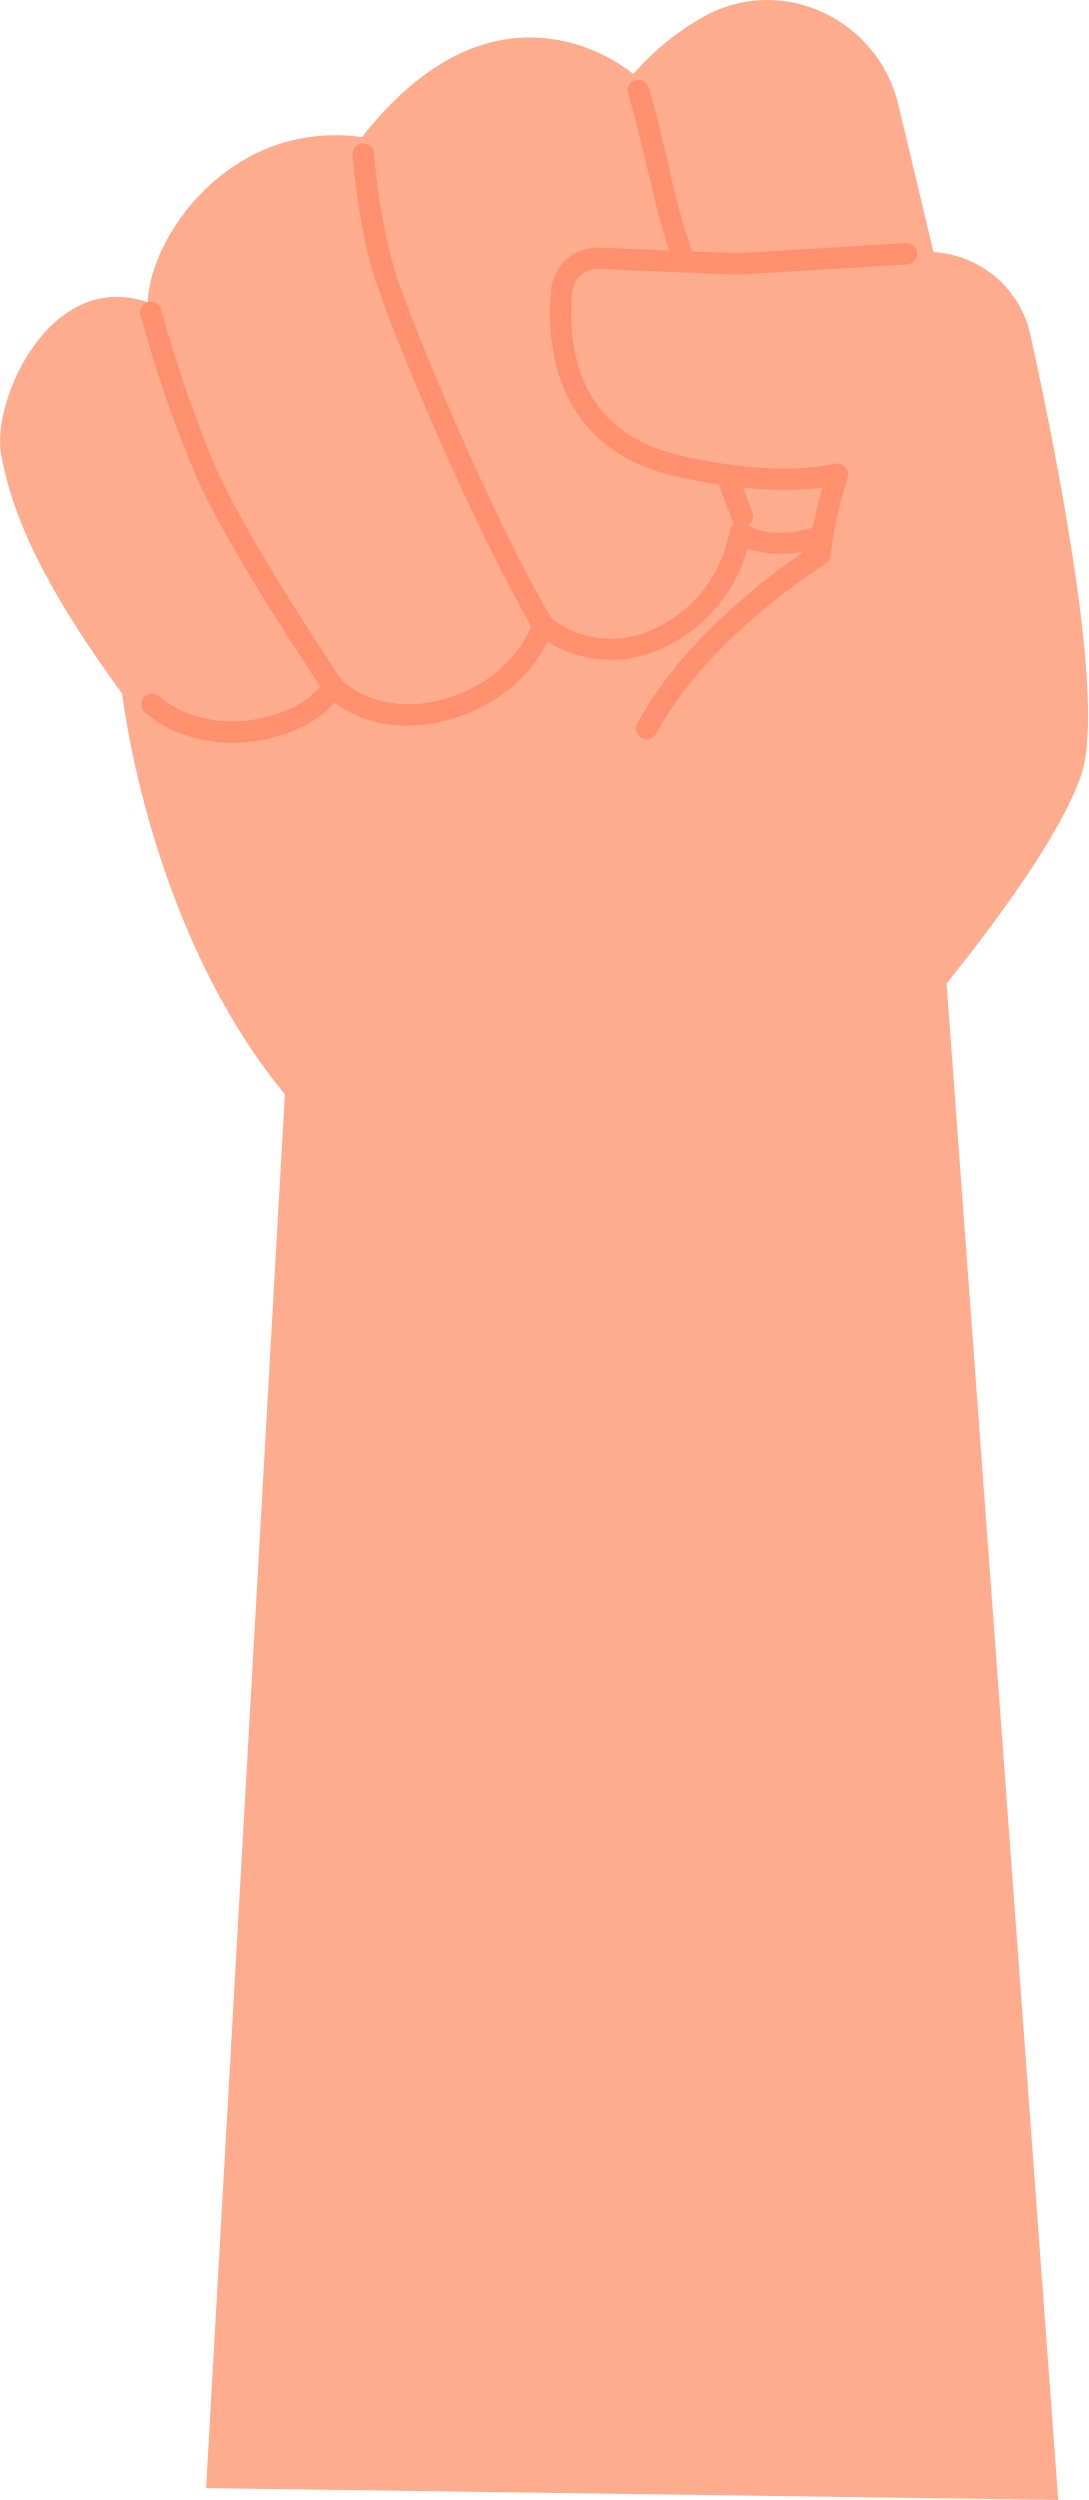
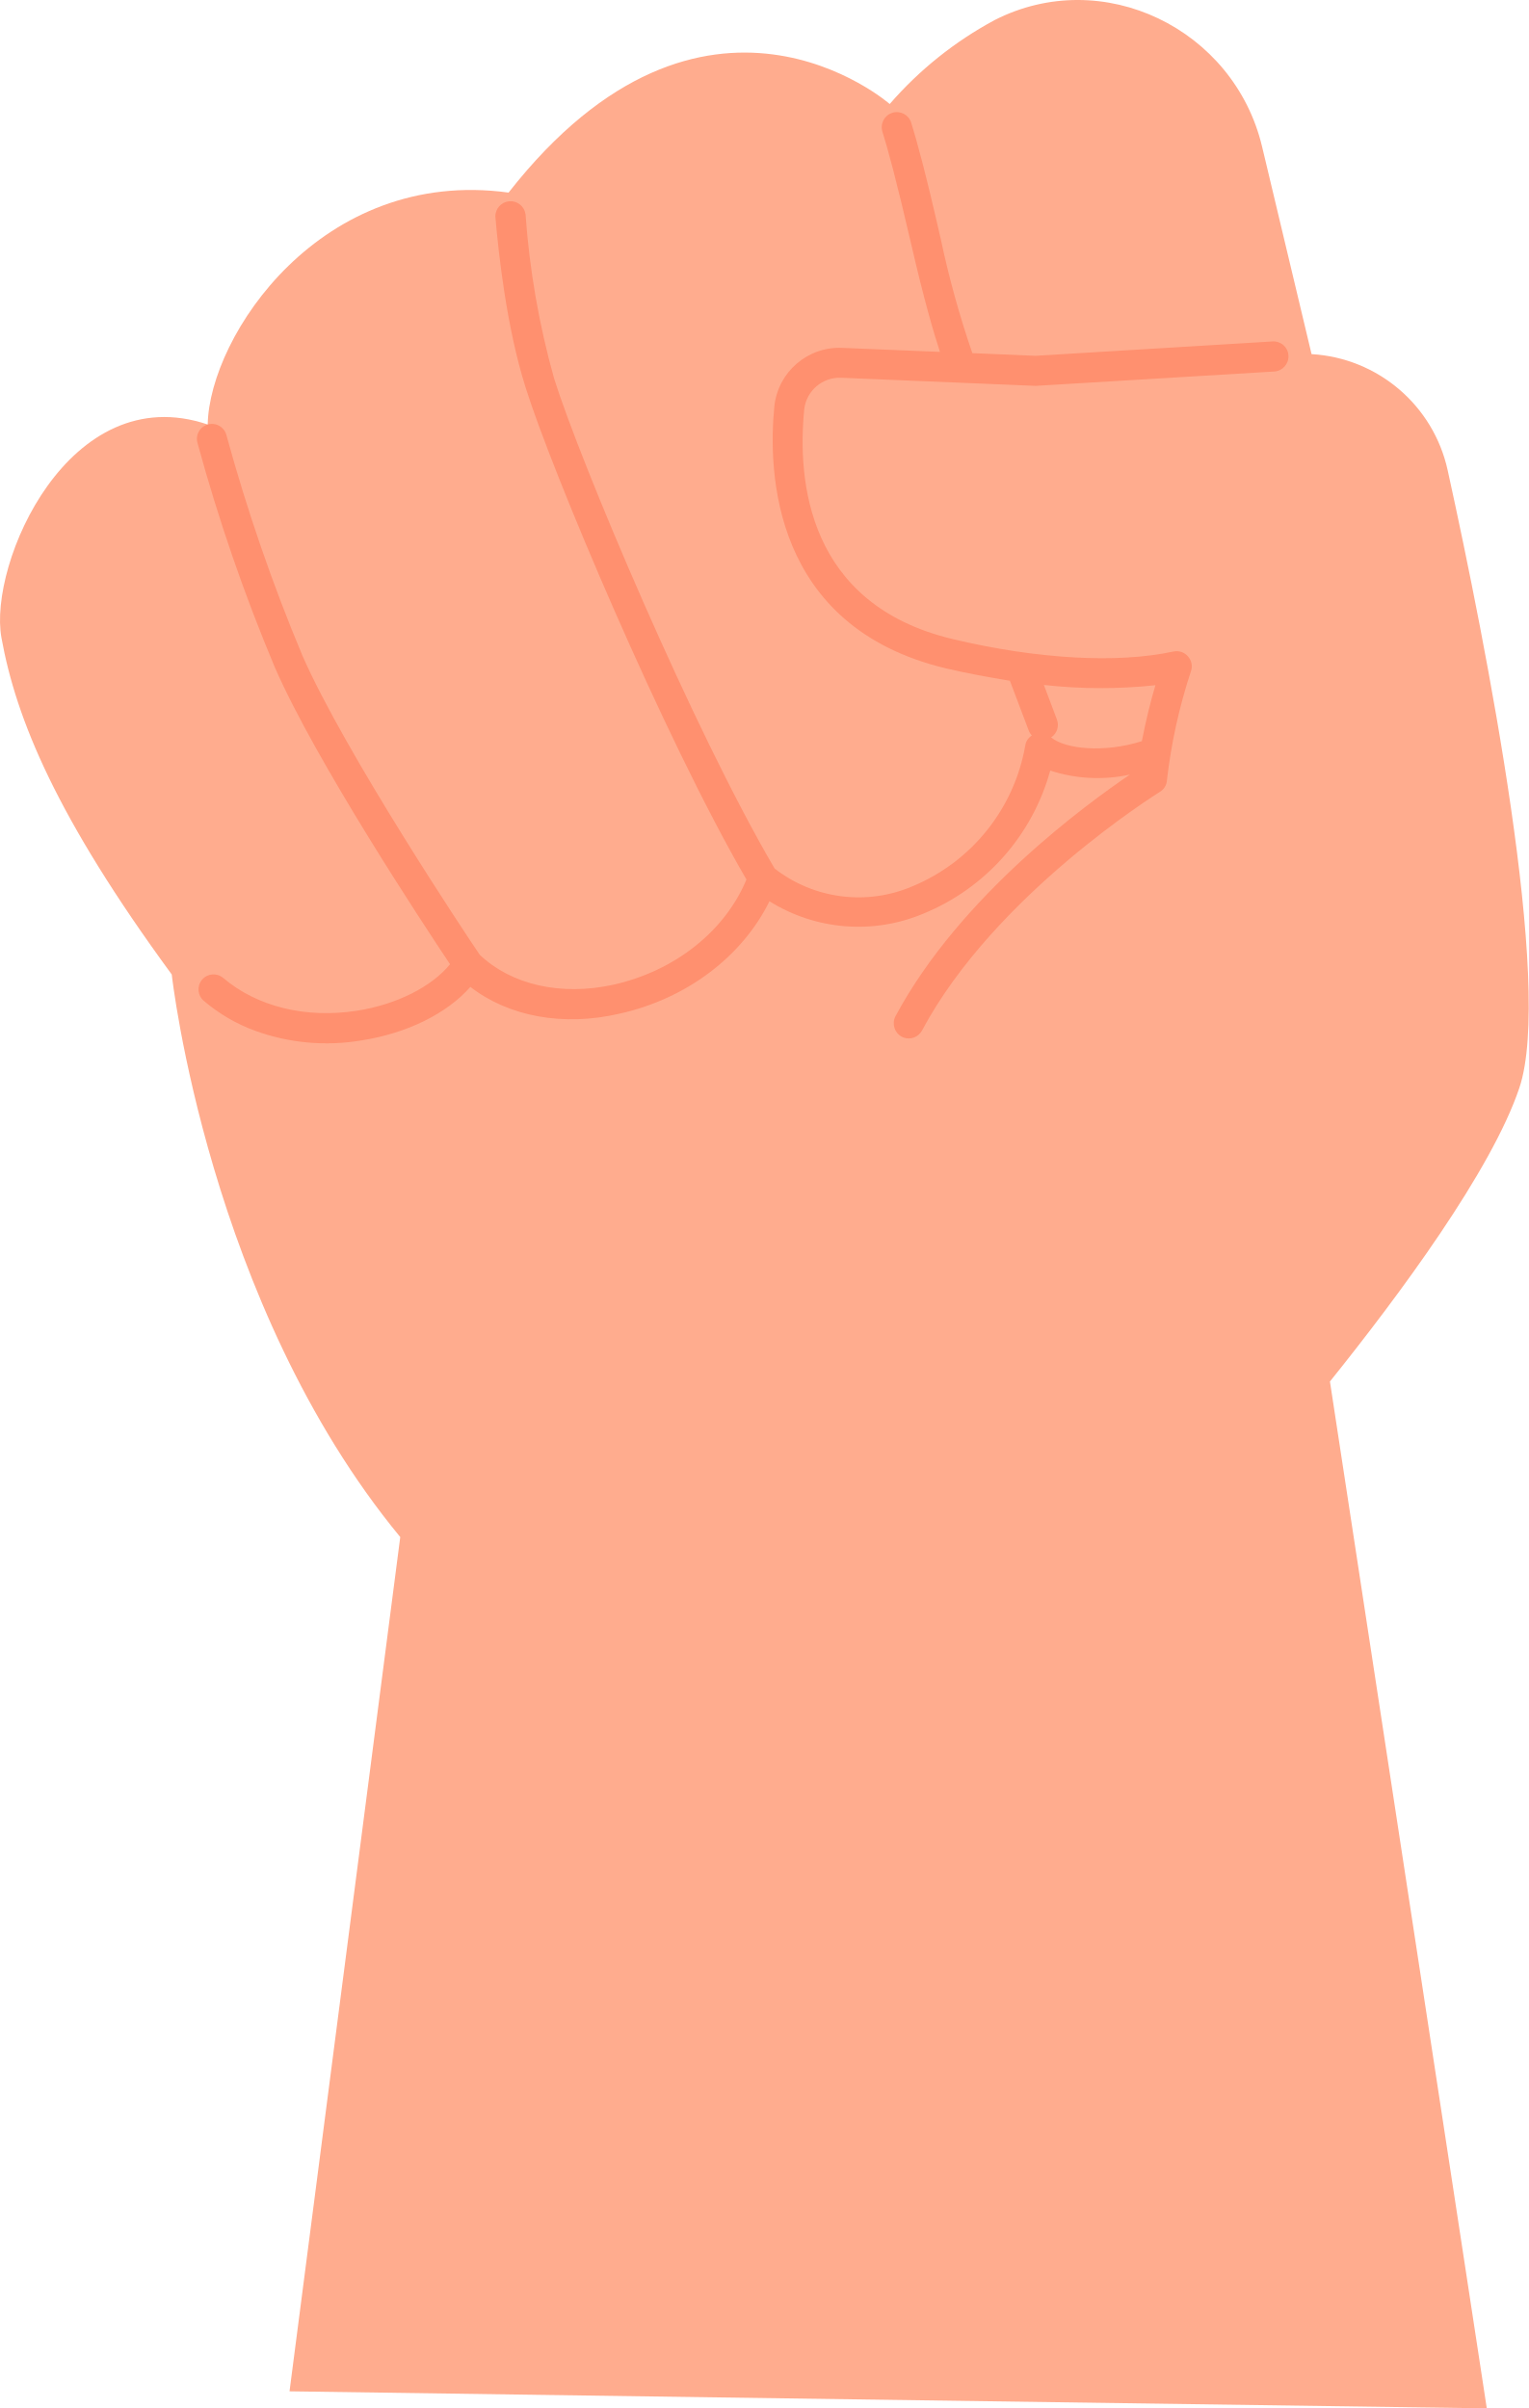
- <svg xmlns="http://www.w3.org/2000/svg" viewBox="0 0 171.34 393.68">
+ <svg xmlns="http://www.w3.org/2000/svg" viewBox="0 0 171.34 269.96">
  <defs>
    <style>.cls-1{isolation:isolate;}.cls-2,.cls-3{fill:#ffac8e;}.cls-3{opacity:0.5;mix-blend-mode:multiply;}</style>
  </defs>
  <g class="cls-1">
    <g id="Layer_2" data-name="Layer 2">
      <g id="Rock">
-         <path class="cls-2" d="M162.26,52.74A16.61,16.61,0,0,0,147,39.7l-5.54-23.24c-3.15-13.25-17.88-20.4-30-14.2a41.71,41.71,0,0,0-11.74,9.4S79-6.48,57,21.59c-21-2.87-33.53,16.08-33.72,26C7.73,42.33-1.33,63.21.16,71.49c1.65,9.14,6.17,20.12,19.09,37.76,0,0,4.07,36.94,25.61,63.07L32.45,391.81l134.19,1.87-17.58-238.8c7.82-9.74,18.11-23.65,21.23-32.92C174.11,110.61,166.62,72.58,162.26,52.74Z" />
+         <path class="cls-2" d="M162.26,52.74A16.61,16.61,0,0,0,147,39.7l-5.54-23.24c-3.15-13.25-17.88-20.4-30-14.2a41.71,41.71,0,0,0-11.74,9.4S79-6.48,57,21.59c-21-2.87-33.53,16.08-33.72,26C7.73,42.33-1.33,63.21.16,71.49c1.65,9.14,6.17,20.12,19.09,37.76,0,0,4.07,36.94,25.61,63.07L32.45,268.09,166.64,270,149.06,154.88c7.82-9.74,18.11-23.65,21.23-32.92C174.11,110.61,166.62,72.58,162.26,52.74Z" />
        <path class="cls-3" d="M142.63,38.28l-26.58,1.61-7.07-.3a107.77,107.77,0,0,1-3.53-12.75c-1.78-7.8-2.68-11-3.32-13.08a1.69,1.69,0,1,0-3.23,1c.6,1.91,1.49,5.11,3.28,12.83,1.39,6.06,2.48,9.75,3.17,11.86L94.41,39a7.33,7.33,0,0,0-7.62,6.55c-.72,7.27-.3,24.71,19.23,29.38,2.41.57,4.82,1,7.17,1.39l2.11,5.58a1.67,1.67,0,0,0,.35.55,1.63,1.63,0,0,0-.74,1.14,21,21,0,0,1-12.66,15.78,15.32,15.32,0,0,1-15.43-2C77.68,81.8,65,51.7,62.1,42.42A92.37,92.37,0,0,1,58.9,24a1.7,1.7,0,0,0-3.38.28c.37,4.29,1.27,12.45,3.38,19.13,2.9,9.3,15.53,39.31,24.76,55.19-2.38,5.76-8,10.25-14.89,11.79-5.9,1.31-11.49,0-15-3.35-1.37-2-15.07-22.59-19.88-33.55a202.06,202.06,0,0,1-8.51-24.7,1.68,1.68,0,1,0-3.23.92,202.4,202.4,0,0,0,8.66,25.12c4.59,10.52,16.65,28.81,19.63,33.27-2.06,2.53-6,4.52-10.42,5.21-5.74.9-11.19-.44-15-3.67a1.68,1.68,0,1,0-2.18,2.56,18.74,18.74,0,0,0,5.73,3.35,23.43,23.43,0,0,0,11.94,1.09c5.09-.79,9.58-3,12.21-6,4.29,3.33,10.42,4.47,16.72,3,7.5-1.66,13.75-6.4,16.8-12.6a18.8,18.8,0,0,0,17.2,1.41,24.31,24.31,0,0,0,14.27-16.06h0a17.09,17.09,0,0,0,8.93.45C122,90,107.64,100.34,100.36,113.94a1.71,1.71,0,0,0,.7,2.28,2.14,2.14,0,0,0,.22.1,1.69,1.69,0,0,0,2.06-.79c8.14-15.26,26.48-26.63,26.65-26.75a1.61,1.61,0,0,0,.8-1.32,61.1,61.1,0,0,1,2.7-12.23,1.67,1.67,0,0,0-.34-1.64,1.68,1.68,0,0,0-1.62-.55c-6.32,1.37-15.33.85-24.74-1.39C90.46,67.76,89.35,53.84,90.14,45.87a4,4,0,0,1,4.14-3.52l21.79.91,26.75-1.61a1.7,1.7,0,0,0,1.59-1.79A1.67,1.67,0,0,0,142.63,38.28ZM129.5,76.82c-.5,1.66-1.07,3.94-1.52,6.27-4.21,1.34-8.58.9-10.17-.42a1.68,1.68,0,0,0,.65-2L117,76.79A57.65,57.65,0,0,0,129.5,76.82Z" />
      </g>
    </g>
  </g>
</svg>
